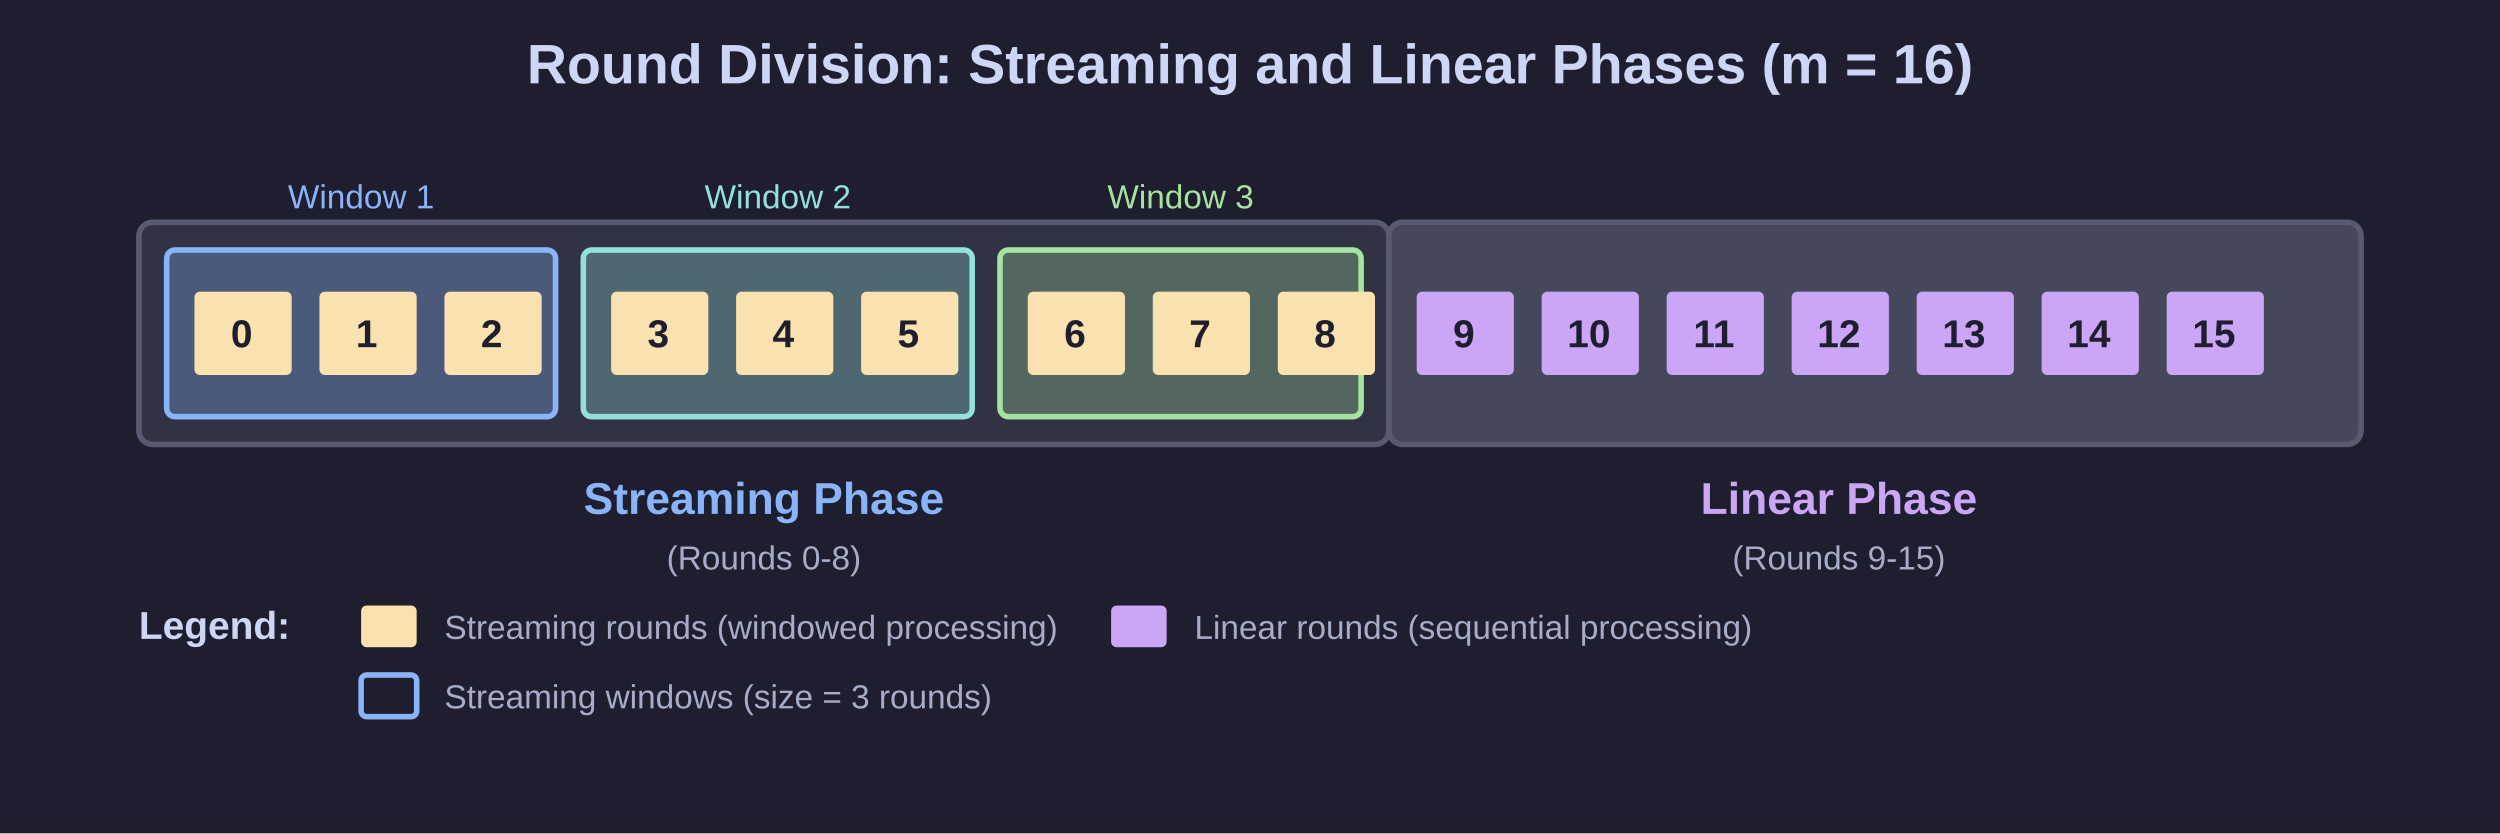
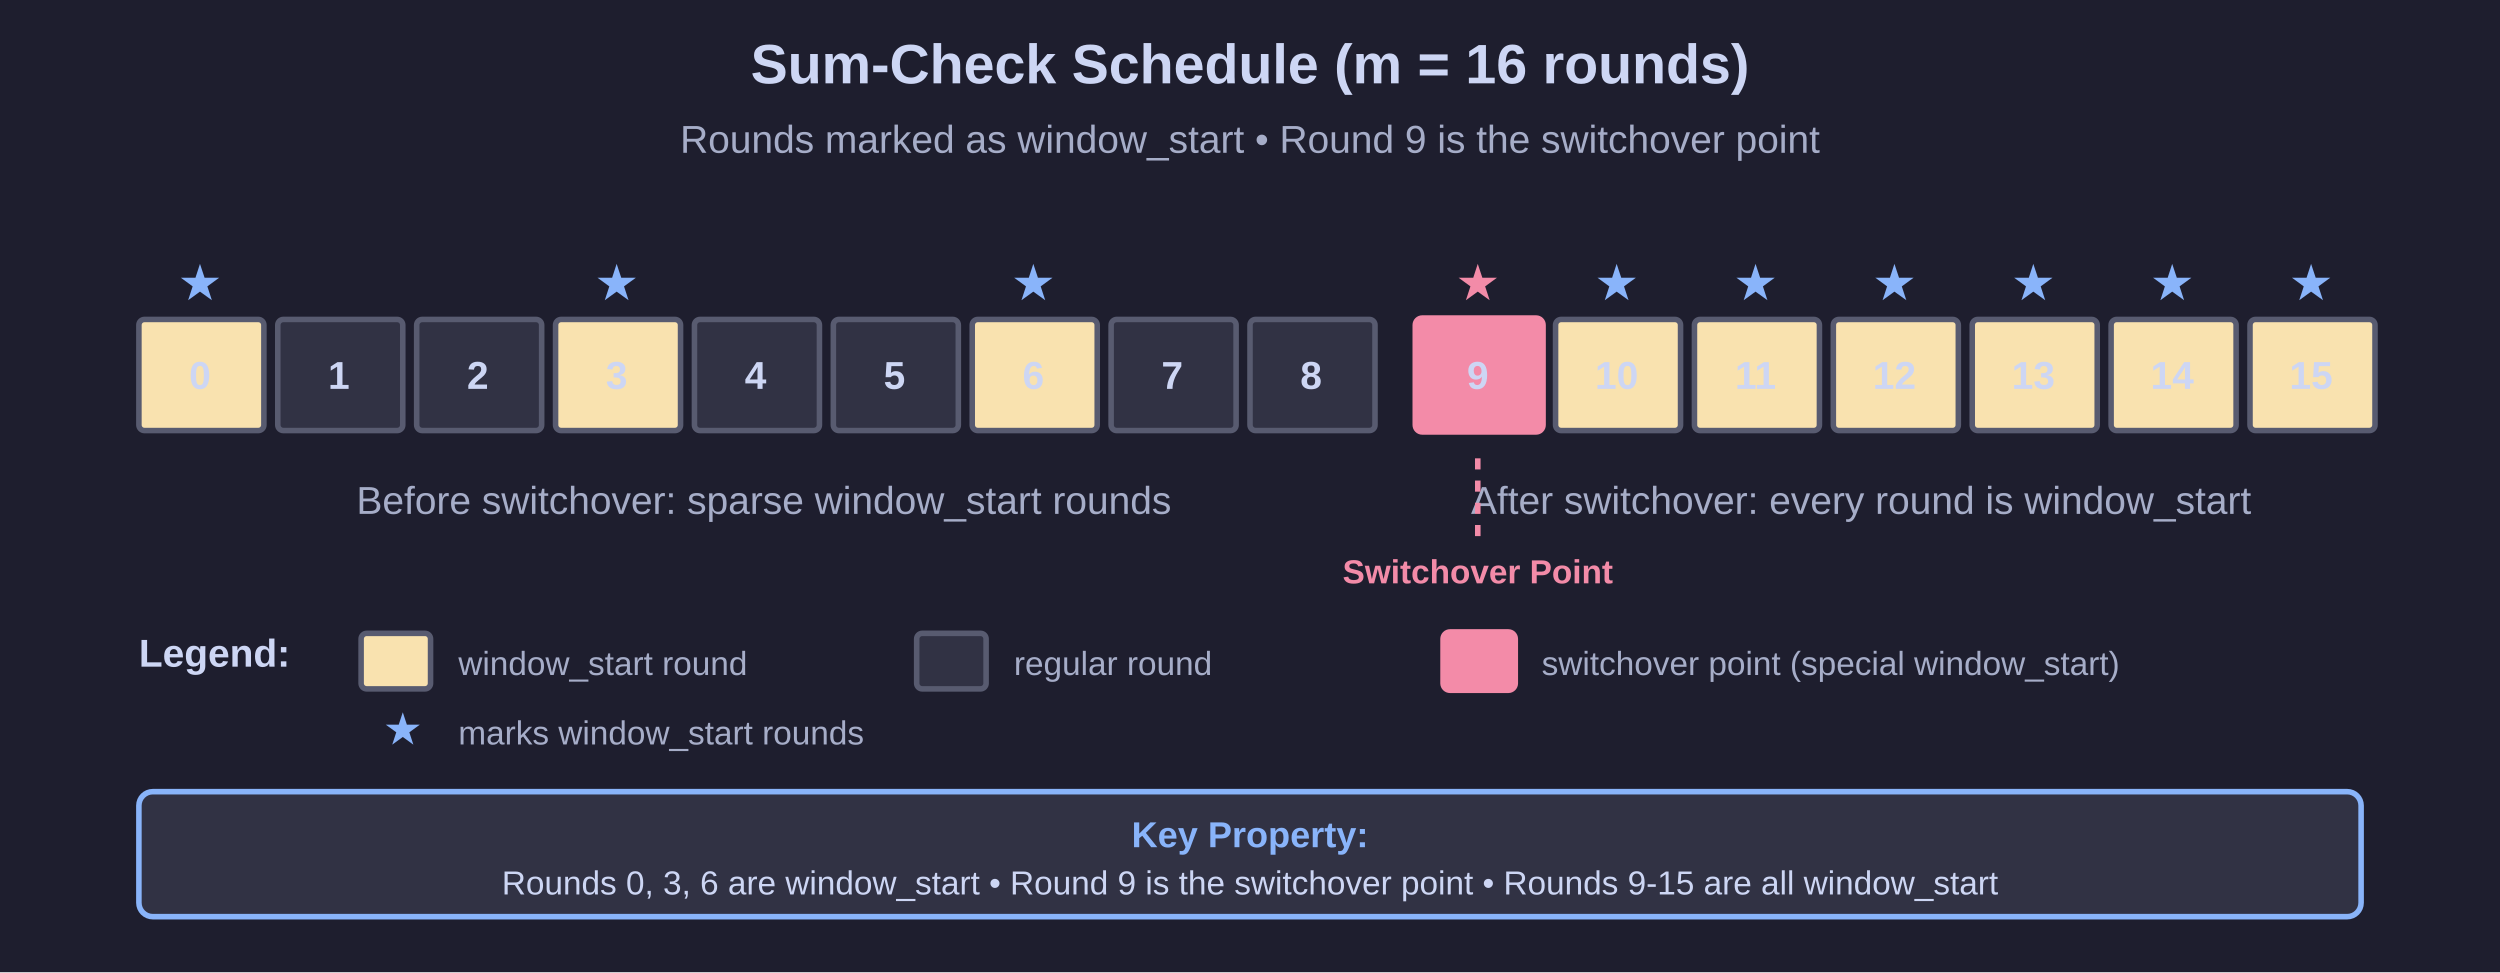
- <svg xmlns="http://www.w3.org/2000/svg" width="900" height="300">
-   <rect width="900" height="300" fill="#1e1e2e" />
+ <svg xmlns="http://www.w3.org/2000/svg" width="900" height="350">
+   <rect width="900" height="350" fill="#1e1e2e" />
  <text x="450" y="30" font-family="Arial, sans-serif" font-size="20" font-weight="bold" text-anchor="middle" fill="#cdd6f4">
-     Round Division: Streaming and Linear Phases (m = 16)
+     Sum-Check Schedule (m = 16 rounds)
  </text>
-   <g transform="translate(50, 80)">
-     <rect x="0" y="0" width="450" height="80" fill="#313244" stroke="#585b70" stroke-width="2" rx="5" />
-     <rect x="450" y="0" width="350" height="80" fill="#45475a" stroke="#585b70" stroke-width="2" rx="5" />
-     <rect x="10" y="10" width="140" height="60" fill="#89b4fa" fill-opacity="0.3" stroke="#89b4fa" stroke-width="2" rx="3" />
-     <rect x="160" y="10" width="140" height="60" fill="#94e2d5" fill-opacity="0.3" stroke="#94e2d5" stroke-width="2" rx="3" />
-     <rect x="310" y="10" width="130" height="60" fill="#a6e3a1" fill-opacity="0.3" stroke="#a6e3a1" stroke-width="2" rx="3" />
-     <g fill="#f9e2af">
-       <rect x="20" y="25" width="35" height="30" rx="2" />
-       <rect x="65" y="25" width="35" height="30" rx="2" />
-       <rect x="110" y="25" width="35" height="30" rx="2" />
-       <rect x="170" y="25" width="35" height="30" rx="2" />
-       <rect x="215" y="25" width="35" height="30" rx="2" />
-       <rect x="260" y="25" width="35" height="30" rx="2" />
-       <rect x="320" y="25" width="35" height="30" rx="2" />
-       <rect x="365" y="25" width="35" height="30" rx="2" />
-       <rect x="410" y="25" width="35" height="30" rx="2" />
+   <text x="450" y="55" font-family="Arial, sans-serif" font-size="14" text-anchor="middle" fill="#a6adc8">
+     Rounds marked as window_start • Round 9 is the switchover point
+   </text>
+   <g transform="translate(50, 90)">
+     <g>
+       <rect x="0" y="25" width="45" height="40" fill="#f9e2af" stroke="#585b70" stroke-width="2" rx="2" />
+       <rect x="50" y="25" width="45" height="40" fill="#313244" stroke="#585b70" stroke-width="2" rx="2" />
+       <rect x="100" y="25" width="45" height="40" fill="#313244" stroke="#585b70" stroke-width="2" rx="2" />
+       <rect x="150" y="25" width="45" height="40" fill="#f9e2af" stroke="#585b70" stroke-width="2" rx="2" />
+       <rect x="200" y="25" width="45" height="40" fill="#313244" stroke="#585b70" stroke-width="2" rx="2" />
+       <rect x="250" y="25" width="45" height="40" fill="#313244" stroke="#585b70" stroke-width="2" rx="2" />
+       <rect x="300" y="25" width="45" height="40" fill="#f9e2af" stroke="#585b70" stroke-width="2" rx="2" />
+       <rect x="350" y="25" width="45" height="40" fill="#313244" stroke="#585b70" stroke-width="2" rx="2" />
+       <rect x="400" y="25" width="45" height="40" fill="#313244" stroke="#585b70" stroke-width="2" rx="2" />
+       <rect x="460" y="25" width="45" height="40" fill="#f38ba8" stroke="#f38ba8" stroke-width="3" rx="2" />
+       <rect x="510" y="25" width="45" height="40" fill="#f9e2af" stroke="#585b70" stroke-width="2" rx="2" />
+       <rect x="560" y="25" width="45" height="40" fill="#f9e2af" stroke="#585b70" stroke-width="2" rx="2" />
+       <rect x="610" y="25" width="45" height="40" fill="#f9e2af" stroke="#585b70" stroke-width="2" rx="2" />
+       <rect x="660" y="25" width="45" height="40" fill="#f9e2af" stroke="#585b70" stroke-width="2" rx="2" />
+       <rect x="710" y="25" width="45" height="40" fill="#f9e2af" stroke="#585b70" stroke-width="2" rx="2" />
+       <rect x="760" y="25" width="45" height="40" fill="#f9e2af" stroke="#585b70" stroke-width="2" rx="2" />
    </g>
-     <g fill="#cba6f7">
-       <rect x="460" y="25" width="35" height="30" rx="2" />
-       <rect x="505" y="25" width="35" height="30" rx="2" />
-       <rect x="550" y="25" width="35" height="30" rx="2" />
-       <rect x="595" y="25" width="35" height="30" rx="2" />
-       <rect x="640" y="25" width="35" height="30" rx="2" />
-       <rect x="685" y="25" width="35" height="30" rx="2" />
-       <rect x="730" y="25" width="35" height="30" rx="2" />
+     <g font-family="Arial, sans-serif" font-size="14" font-weight="bold" fill="#cdd6f4" text-anchor="middle">
+       <text x="22" y="50">0</text>
+       <text x="72" y="50">1</text>
+       <text x="122" y="50">2</text>
+       <text x="172" y="50">3</text>
+       <text x="222" y="50">4</text>
+       <text x="272" y="50">5</text>
+       <text x="322" y="50">6</text>
+       <text x="372" y="50">7</text>
+       <text x="422" y="50">8</text>
+       <text x="482" y="50">9</text>
+       <text x="532" y="50">10</text>
+       <text x="582" y="50">11</text>
+       <text x="632" y="50">12</text>
+       <text x="682" y="50">13</text>
+       <text x="732" y="50">14</text>
+       <text x="782" y="50">15</text>
    </g>
-     <g font-family="Arial, sans-serif" font-size="14" font-weight="bold" fill="#1e1e2e" text-anchor="middle">
-       <text x="37" y="45">0</text>
-       <text x="82" y="45">1</text>
-       <text x="127" y="45">2</text>
-       <text x="187" y="45">3</text>
-       <text x="232" y="45">4</text>
-       <text x="277" y="45">5</text>
-       <text x="337" y="45">6</text>
-       <text x="382" y="45">7</text>
-       <text x="427" y="45">8</text>
-       <text x="477" y="45">9</text>
-       <text x="522" y="45">10</text>
-       <text x="567" y="45">11</text>
-       <text x="612" y="45">12</text>
-       <text x="657" y="45">13</text>
-       <text x="702" y="45">14</text>
-       <text x="747" y="45">15</text>
+     <g font-family="Arial, sans-serif" font-size="18" fill="#89b4fa" text-anchor="middle">
+       <text x="22" y="18">★</text>
+       <text x="172" y="18">★</text>
+       <text x="322" y="18">★</text>
    </g>
-     <text x="225" y="105" font-family="Arial, sans-serif" font-size="16" font-weight="bold" text-anchor="middle" fill="#89b4fa">
-       Streaming Phase
+     <text x="482" y="18" font-family="Arial, sans-serif" font-size="18" fill="#f38ba8" text-anchor="middle">★</text>
+     <g font-family="Arial, sans-serif" font-size="18" fill="#89b4fa" text-anchor="middle">
+       <text x="532" y="18">★</text>
+       <text x="582" y="18">★</text>
+       <text x="632" y="18">★</text>
+       <text x="682" y="18">★</text>
+       <text x="732" y="18">★</text>
+       <text x="782" y="18">★</text>
+     </g>
+     <text x="225" y="95" font-family="Arial, sans-serif" font-size="14" text-anchor="middle" fill="#a6adc8">
+       Before switchover: sparse window_start rounds
    </text>
-     <text x="225" y="125" font-family="Arial, sans-serif" font-size="12" text-anchor="middle" fill="#a6adc8">
-       (Rounds 0-8)
+     <text x="620" y="95" font-family="Arial, sans-serif" font-size="14" text-anchor="middle" fill="#a6adc8">
+       After switchover: every round is window_start
    </text>
-     <text x="612" y="105" font-family="Arial, sans-serif" font-size="16" font-weight="bold" text-anchor="middle" fill="#cba6f7">
-       Linear Phase
-     </text>
-     <text x="612" y="125" font-family="Arial, sans-serif" font-size="12" text-anchor="middle" fill="#a6adc8">
-       (Rounds 9-15)
-     </text>
-     <text x="80" y="-5" font-family="Arial, sans-serif" font-size="12" text-anchor="middle" fill="#89b4fa">
-       Window 1
-     </text>
-     <text x="230" y="-5" font-family="Arial, sans-serif" font-size="12" text-anchor="middle" fill="#94e2d5">
-       Window 2
-     </text>
-     <text x="375" y="-5" font-family="Arial, sans-serif" font-size="12" text-anchor="middle" fill="#a6e3a1">
-       Window 3
+     <line x1="482" y1="75" x2="482" y2="105" stroke="#f38ba8" stroke-width="2" stroke-dasharray="4,4" />
+     <text x="482" y="120" font-family="Arial, sans-serif" font-size="12" font-weight="bold" text-anchor="middle" fill="#f38ba8">
+       Switchover Point
    </text>
  </g>
-   <g transform="translate(50, 230)">
+   <g transform="translate(50, 240)">
    <text x="0" y="0" font-family="Arial, sans-serif" font-size="14" font-weight="bold" fill="#cdd6f4">
      Legend:
    </text>
-     <rect x="80" y="-12" width="20" height="15" fill="#f9e2af" rx="2" />
-     <text x="110" y="0" font-family="Arial, sans-serif" font-size="12" fill="#a6adc8">
-       Streaming rounds (windowed processing)
+     <rect x="80" y="-12" width="25" height="20" fill="#f9e2af" stroke="#585b70" stroke-width="2" rx="2" />
+     <text x="115" y="3" font-family="Arial, sans-serif" font-size="12" fill="#a6adc8">
+       window_start round
    </text>
-     <rect x="350" y="-12" width="20" height="15" fill="#cba6f7" rx="2" />
-     <text x="380" y="0" font-family="Arial, sans-serif" font-size="12" fill="#a6adc8">
-       Linear rounds (sequential processing)
+     <rect x="280" y="-12" width="25" height="20" fill="#313244" stroke="#585b70" stroke-width="2" rx="2" />
+     <text x="315" y="3" font-family="Arial, sans-serif" font-size="12" fill="#a6adc8">
+       regular round
    </text>
-     <rect x="80" y="13" width="20" height="15" fill="none" stroke="#89b4fa" stroke-width="2" rx="2" />
-     <text x="110" y="25" font-family="Arial, sans-serif" font-size="12" fill="#a6adc8">
-       Streaming windows (size = 3 rounds)
+     <rect x="470" y="-12" width="25" height="20" fill="#f38ba8" stroke="#f38ba8" stroke-width="3" rx="2" />
+     <text x="505" y="3" font-family="Arial, sans-serif" font-size="12" fill="#a6adc8">
+       switchover point (special window_start)
+     </text>
+     <text x="95" y="28" font-family="Arial, sans-serif" font-size="16" fill="#89b4fa" text-anchor="middle">★</text>
+     <text x="115" y="28" font-family="Arial, sans-serif" font-size="12" fill="#a6adc8">
+       marks window_start rounds
+     </text>
+   </g>
+   <g transform="translate(50, 285)">
+     <rect x="0" y="0" width="800" height="45" fill="#313244" stroke="#89b4fa" stroke-width="2" rx="5" />
+     <text x="400" y="20" font-family="Arial, sans-serif" font-size="13" font-weight="bold" text-anchor="middle" fill="#89b4fa">
+       Key Property:
+     </text>
+     <text x="400" y="37" font-family="Arial, sans-serif" font-size="12" text-anchor="middle" fill="#cdd6f4">
+       Rounds 0, 3, 6 are window_start • Round 9 is the switchover point • Rounds 9-15 are all window_start
    </text>
  </g>
</svg>
